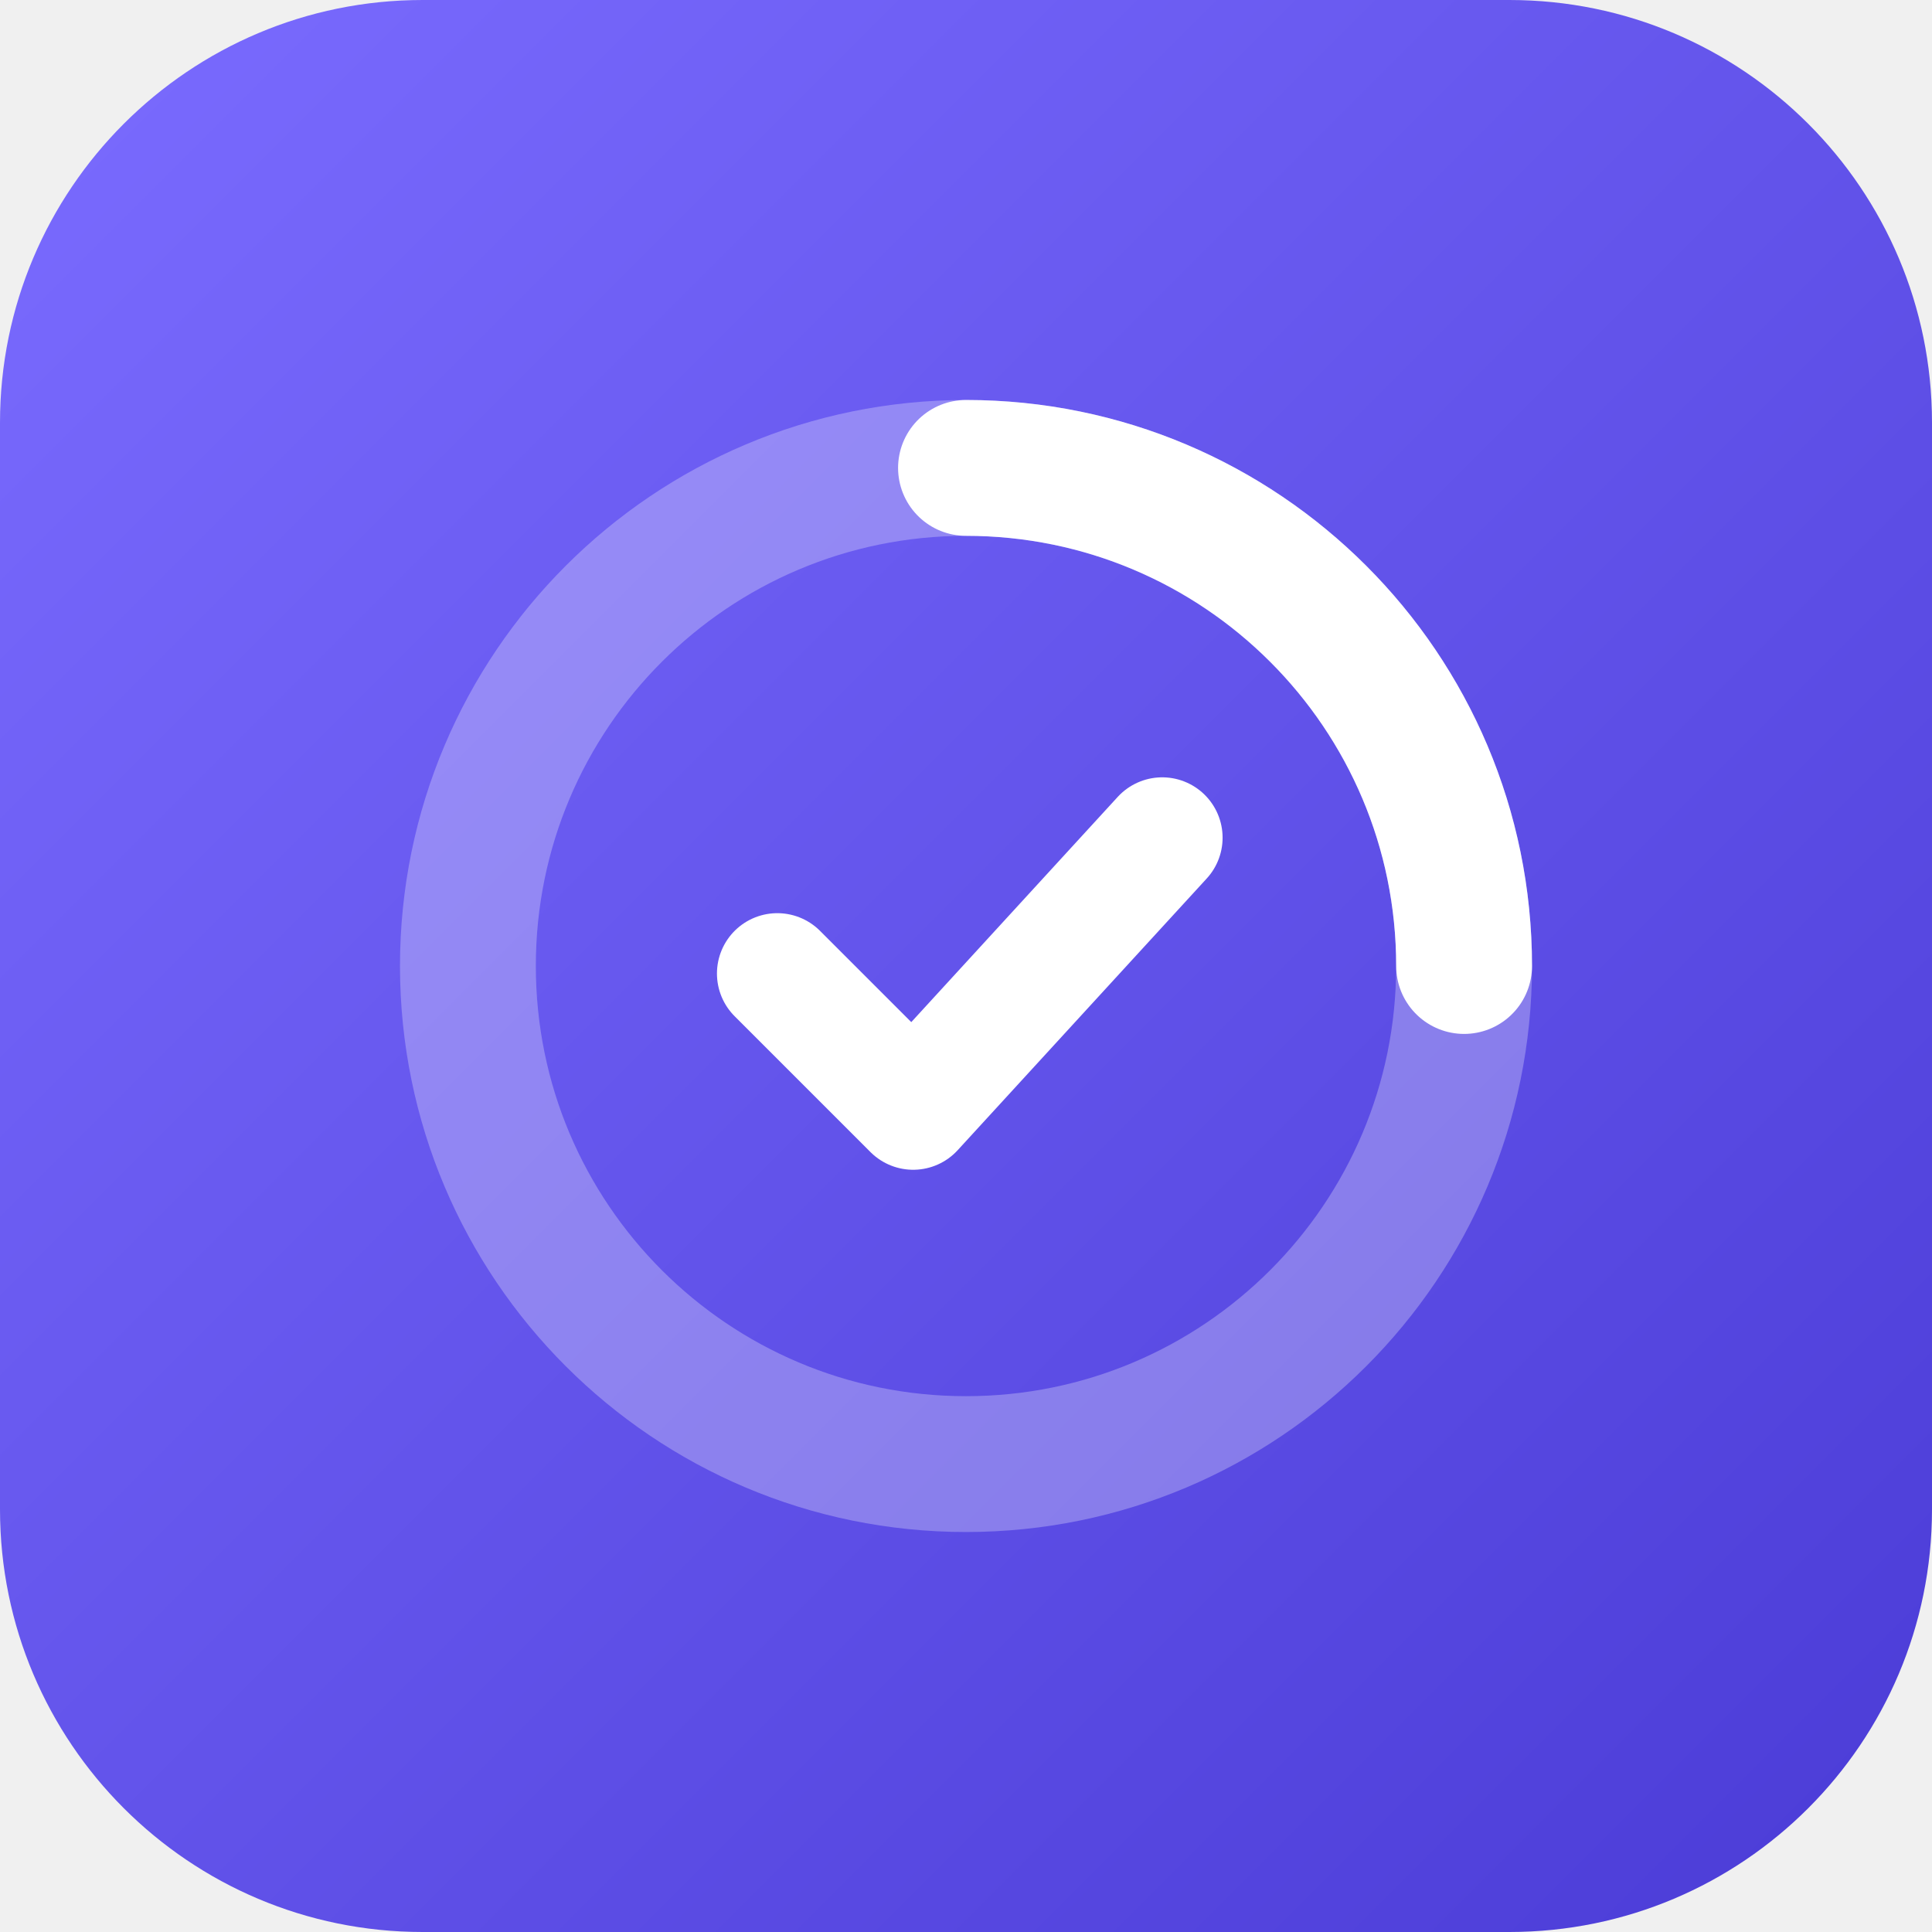
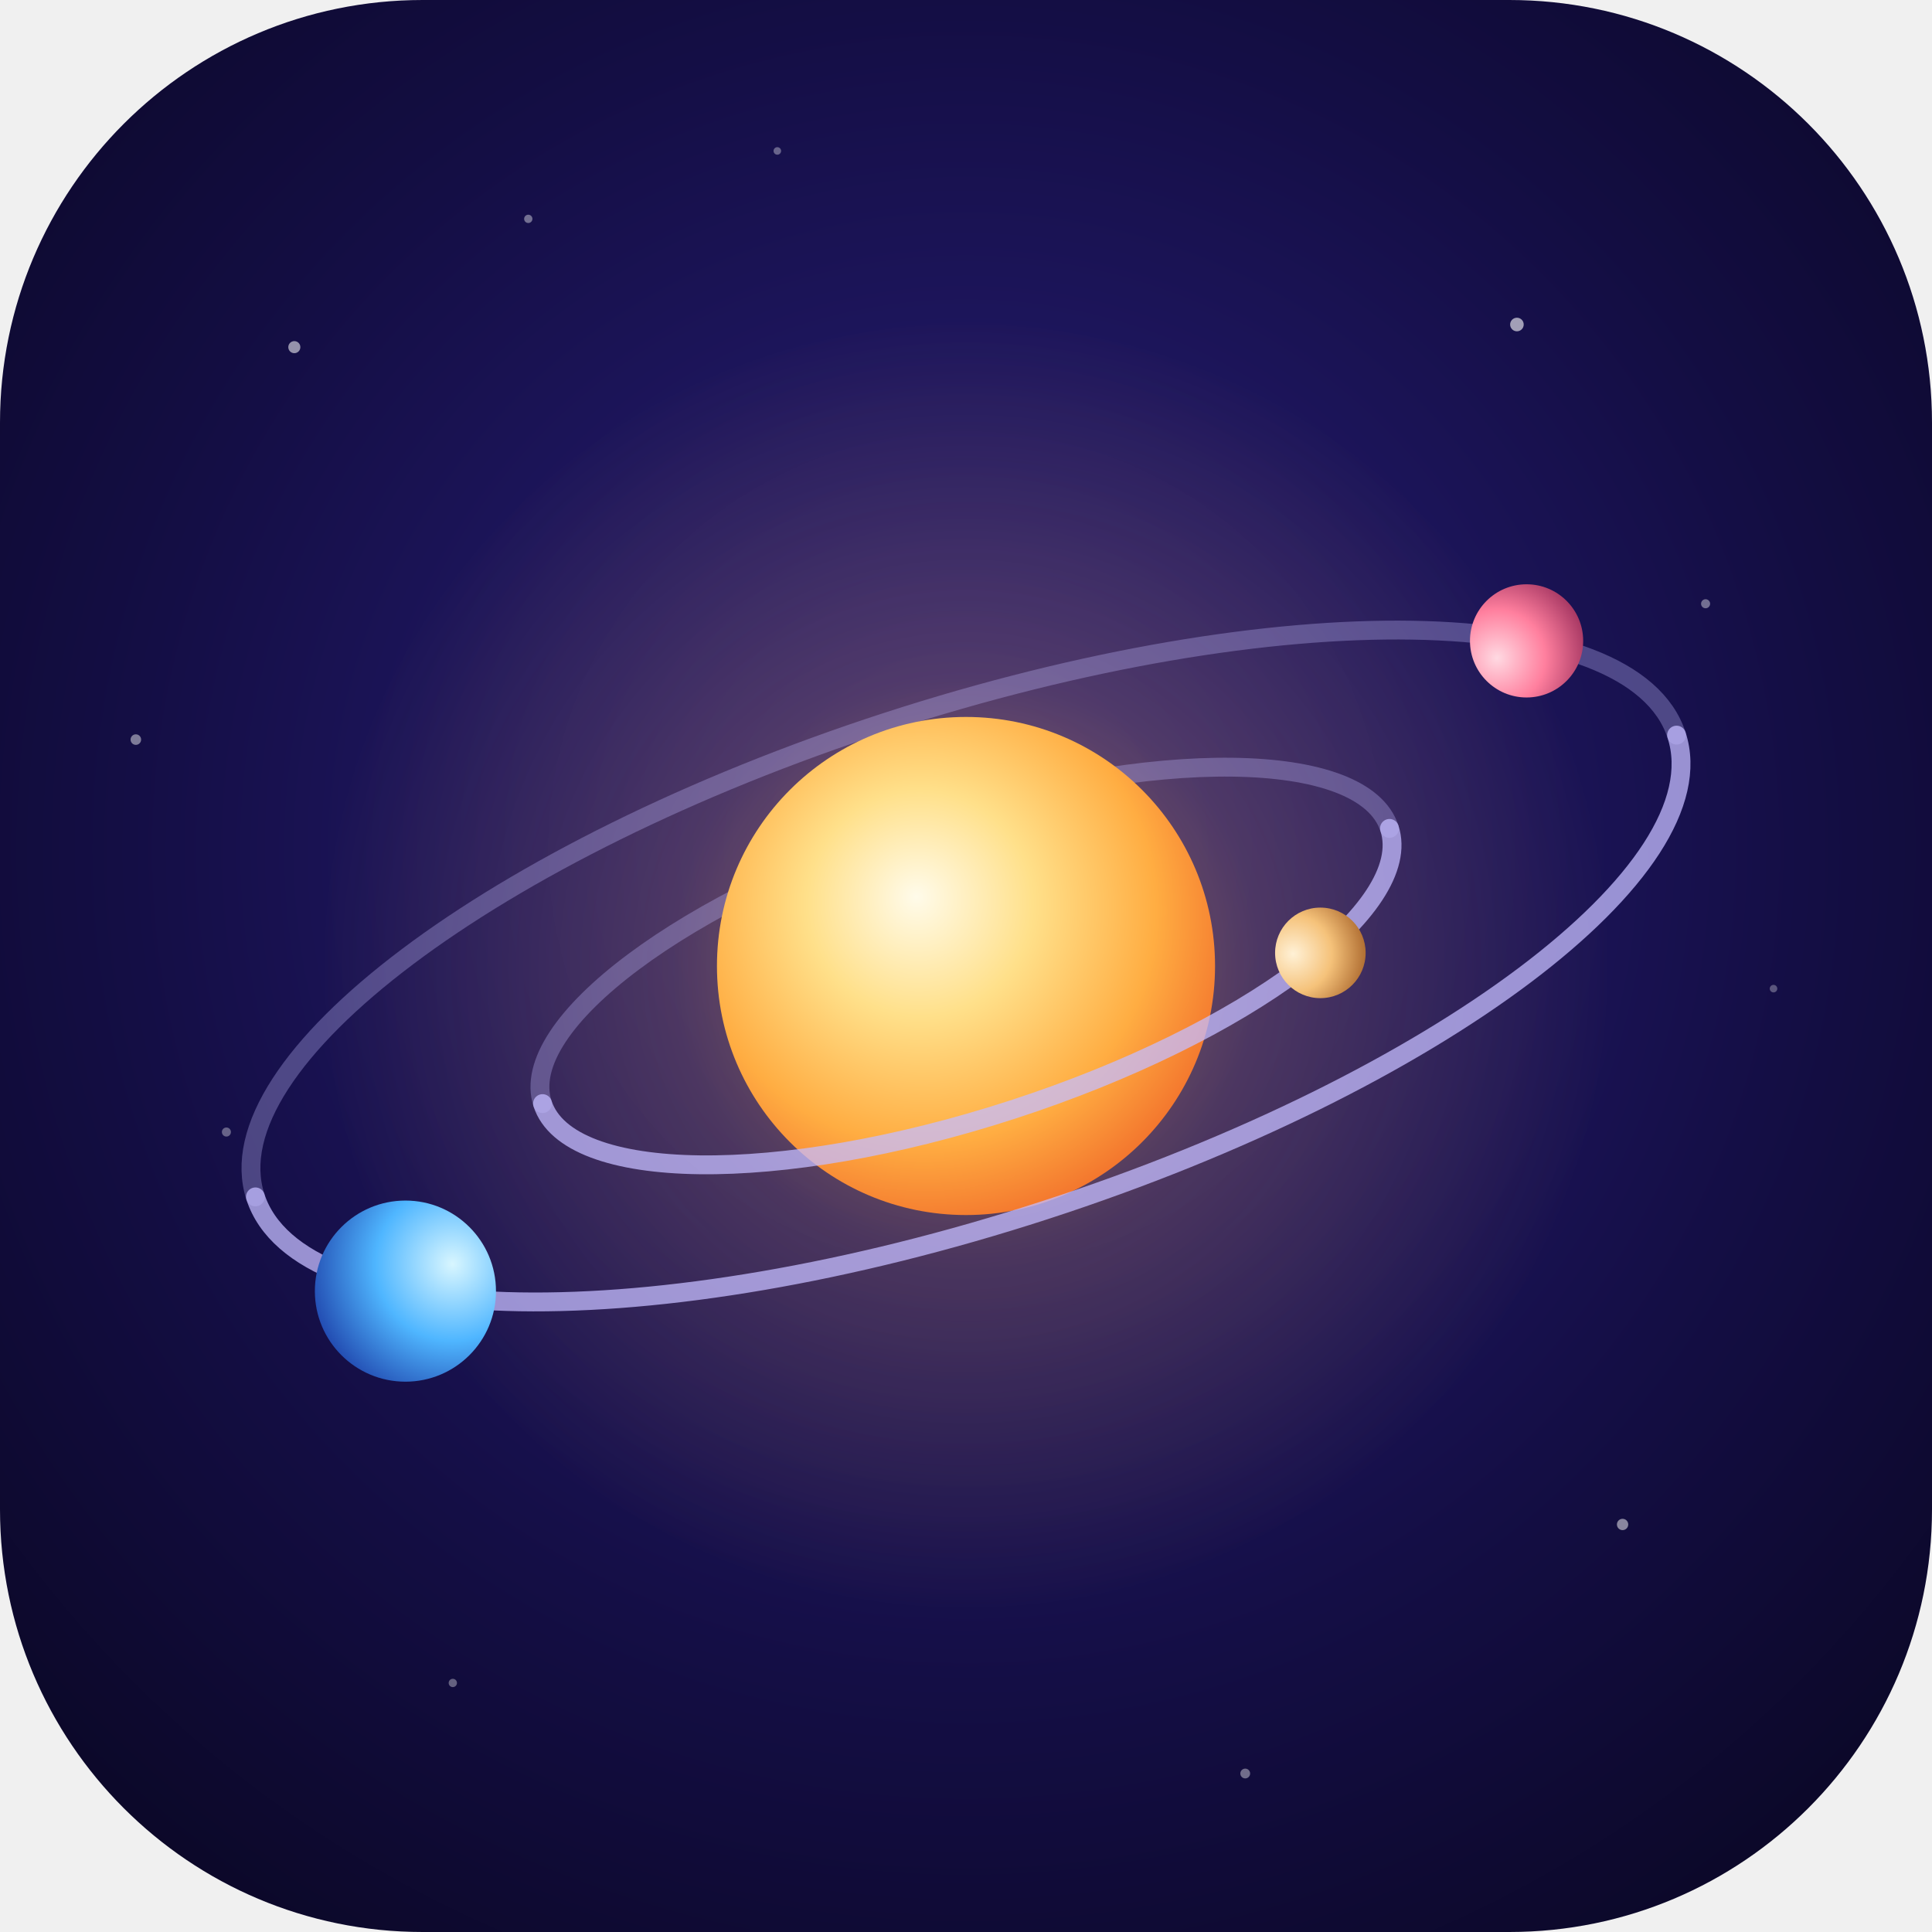
<svg xmlns="http://www.w3.org/2000/svg" viewBox="0 0 512 512">
  <defs>
-     <linearGradient id="g" x1="0" y1="0" x2="1" y2="1">
-       <stop offset="0" stop-color="#7b6cff" />
-       <stop offset="1" stop-color="#4a3bd6" />
-     </linearGradient>
+     <radialGradient id="sky" cx="0.5" cy="0.44" r="0.78">
+       <stop offset="0" stop-color="#2b2180" />
+       <stop offset="0.55" stop-color="#140e45" />
+       <stop offset="1" stop-color="#07051a" />
+     </radialGradient>
+     <radialGradient id="corona">
+       <stop offset="0" stop-color="#ffb347" stop-opacity="0.55" />
+       <stop offset="0.45" stop-color="#ffb347" stop-opacity="0.193" />
+       <stop offset="1" stop-color="#ffb347" stop-opacity="0" />
+     </radialGradient>
+     <radialGradient id="sun" cx="0.42" cy="0.4" fx="0.4" fy="0.36" r="0.65">
+       <stop offset="0" stop-color="#fffbea" />
+       <stop offset="0.35" stop-color="#ffe08a" />
+       <stop offset="0.72" stop-color="#ffad42" />
+       <stop offset="1" stop-color="#f2702b" />
+     </radialGradient>
+     <radialGradient id="rose" cx="0.24" cy="0.65" fx="0.24" fy="0.65" r="0.85">
+       <stop offset="0" stop-color="#ffd9e2" />
+       <stop offset="0.5" stop-color="#ff7f9e" />
+       <stop offset="1" stop-color="#9c2f5c" />
+     </radialGradient>
+     <radialGradient id="blue" cx="0.76" cy="0.35" fx="0.76" fy="0.35" r="0.85">
+       <stop offset="0" stop-color="#d8f6ff" />
+       <stop offset="0.5" stop-color="#4fb6ff" />
+       <stop offset="1" stop-color="#1d3fa8" />
+     </radialGradient>
+     <radialGradient id="amber" cx="0.2" cy="0.51" fx="0.2" fy="0.51" r="0.85">
+       <stop offset="0" stop-color="#fff1d6" />
+       <stop offset="0.5" stop-color="#f5c27a" />
+       <stop offset="1" stop-color="#a8642a" />
+     </radialGradient>
  </defs>
-   <rect width="512" height="512" rx="112" fill="url(#g)" />
-   <circle cx="256" cy="256" r="132" fill="none" stroke="#ffffff" stroke-opacity="0.28" stroke-width="36" />
-   <path d="M256 124a132 132 0 0 1 132 132" fill="none" stroke="#ffffff" stroke-width="36" stroke-linecap="round" />
-   <path d="M206 258l36 36 66-72" fill="none" stroke="#ffffff" stroke-width="32" stroke-linecap="round" stroke-linejoin="round" />
+   <rect width="512" height="512" rx="112" fill="url(#sky)" />
+   <circle cx="78" cy="92" r="1.6" fill="#fff" fill-opacity="0.55" />
+   <circle cx="140" cy="58" r="1.1" fill="#fff" fill-opacity="0.4" />
+   <circle cx="402" cy="86" r="1.8" fill="#fff" fill-opacity="0.6" />
+   <circle cx="452" cy="160" r="1.2" fill="#fff" fill-opacity="0.4" />
+   <circle cx="60" cy="300" r="1.2" fill="#fff" fill-opacity="0.35" />
+   <circle cx="430" cy="404" r="1.5" fill="#fff" fill-opacity="0.5" />
+   <circle cx="120" cy="446" r="1.1" fill="#fff" fill-opacity="0.35" />
+   <circle cx="330" cy="470" r="1.3" fill="#fff" fill-opacity="0.4" />
+   <circle cx="470" cy="262" r="1" fill="#fff" fill-opacity="0.3" />
+   <circle cx="206" cy="40" r="1" fill="#fff" fill-opacity="0.35" />
+   <circle cx="36" cy="196" r="1.4" fill="#fff" fill-opacity="0.45" />
+   <circle cx="256" cy="256" r="170" fill="url(#corona)" />
+   <g transform="translate(256 256) rotate(-18)" fill="none" stroke="#c4bcff" stroke-linecap="round" stroke-width="5">
+     <path d="M-118 0A118 40 0 0 1 118 0" stroke-opacity="0.32" />
+     <path d="M-198 0A198 68 0 0 1 198 0" stroke-opacity="0.32" />
+   </g>
+   <circle cx="404.56" cy="169.84" r="15" fill="url(#rose)" />
+   <circle cx="256" cy="256" r="66" fill="url(#sun)" />
+   <g transform="translate(256 256) rotate(-18)" fill="none" stroke="#c4bcff" stroke-linecap="round" stroke-width="5">
+     <path d="M118 0A118 40 0 0 1 -118 0" stroke-opacity="0.75" />
+     <path d="M198 0A198 68 0 0 1 -198 0" stroke-opacity="0.75" />
+   </g>
+   <circle cx="107.44" cy="342.16" r="24" fill="url(#blue)" />
+   <circle cx="349.91" cy="252.52" r="12" fill="url(#amber)" />
</svg>
